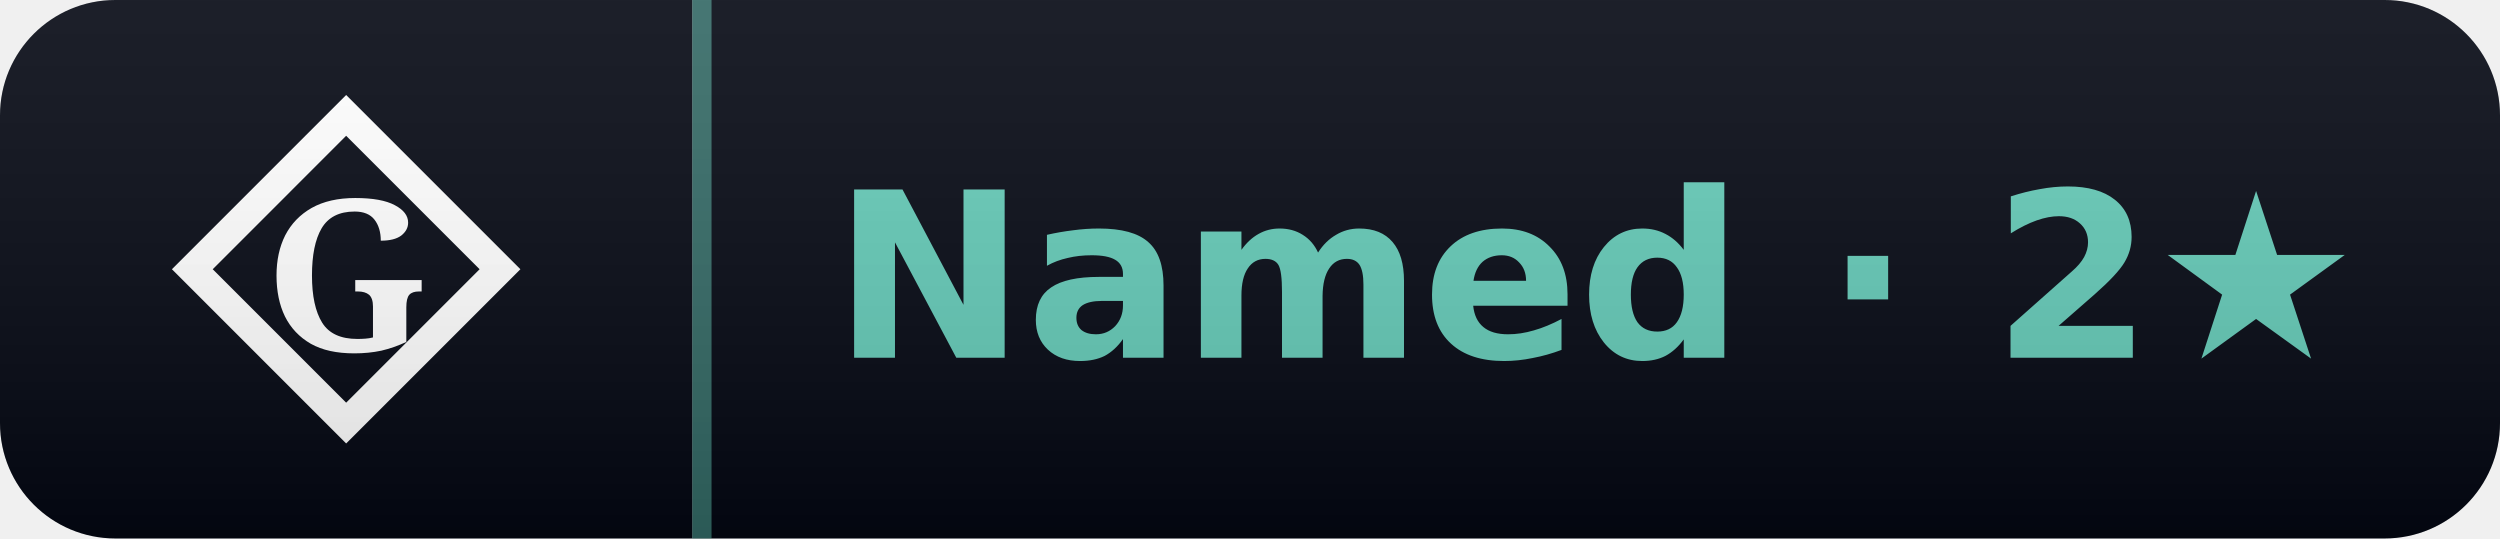
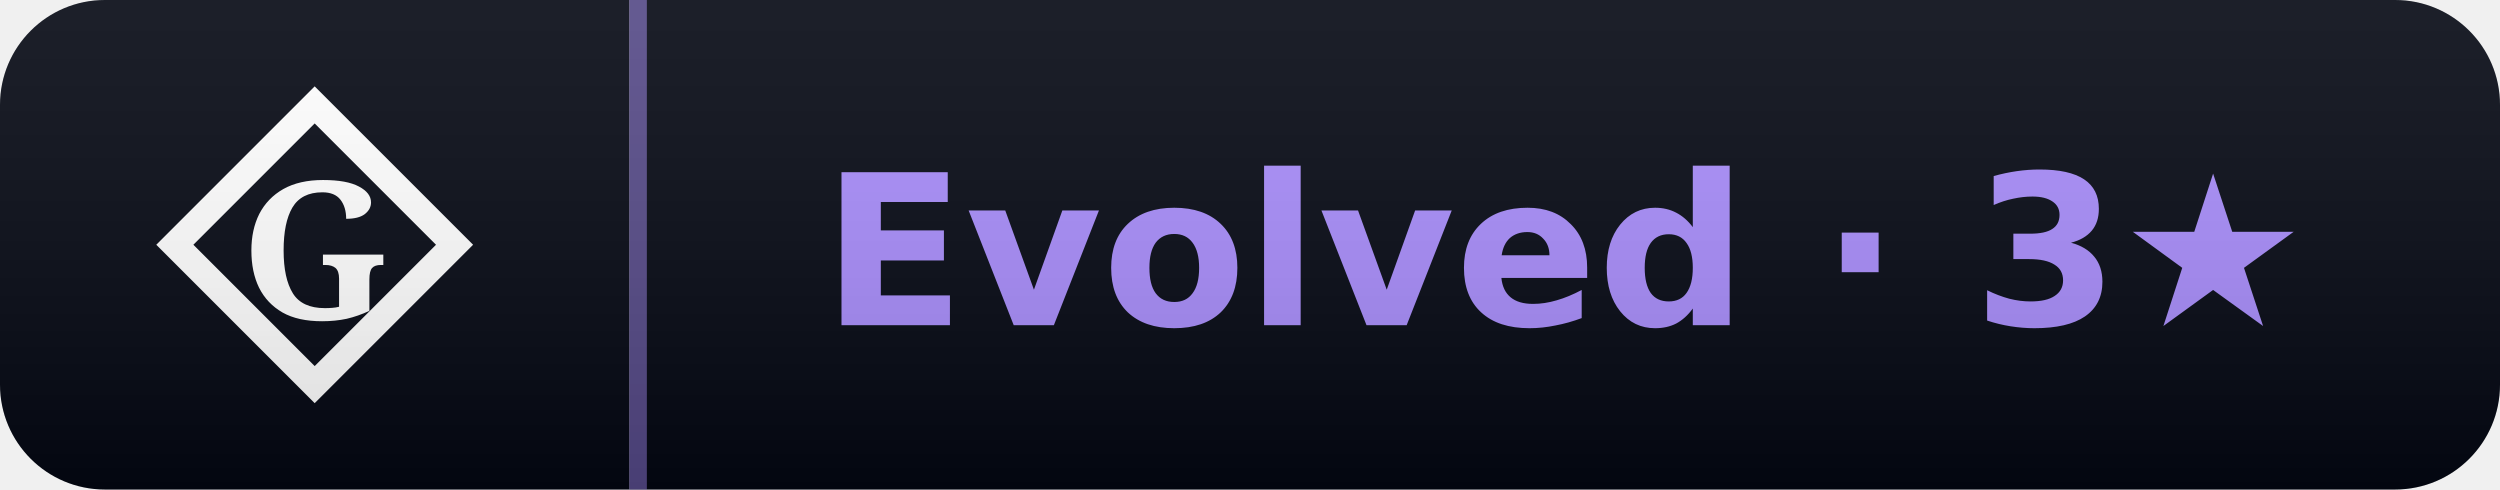
- <svg xmlns="http://www.w3.org/2000/svg" width="130" height="28" viewBox="0 0 130 28" role="img" aria-label="Gaia rank: Named (2 stars)">
+ <svg xmlns="http://www.w3.org/2000/svg" width="143" height="28" viewBox="0 0 143 28" role="img" aria-label="Gaia rank: Evolved (3 stars)">
  <linearGradient id="sh" x2="0" y2="100%">
    <stop offset="0" stop-color="#fff" stop-opacity=".10" />
    <stop offset="1" stop-opacity=".14" />
  </linearGradient>
  <clipPath id="rc">
-     <rect width="130" height="28" rx="6" fill="#fff" />
+     <rect width="143" height="28" rx="6" fill="#fff" />
  </clipPath>
  <g clip-path="url(#rc)">
    <rect width="36" height="28" fill="#030712" />
-     <rect x="36.0" width="94.0" height="28" fill="#030712" />
-     <rect x="36.0" width="1" height="28" fill="rgba(99,202,183,0.5)" />
+     <rect x="36.0" width="107.0" height="28" fill="#030712" />
+     <rect x="36.0" width="1" height="28" fill="rgba(167,139,250,0.5)" />
    <path d="M 18.0 6 L 26.0 14 L 18.0 22 L 10.0 14 Z" fill="none" stroke="#ffffff" stroke-width="1.5" stroke-linejoin="miter" />
    <text x="18.0" y="14" font-family="EB Garamond, Georgia, serif" font-weight="600" font-size="11" fill="#ffffff" text-anchor="middle" dominant-baseline="central">G</text>
-     <text x="83.0" y="18.6" font-family="Verdana,DejaVu Sans,sans-serif" font-size="12" font-weight="700" text-anchor="middle" fill="#63cab7">Named · 2★</text>
-     <rect width="130" height="28" fill="url(#sh)" />
+     <text x="89.5" y="18.6" font-family="Verdana,DejaVu Sans,sans-serif" font-size="12" font-weight="700" text-anchor="middle" fill="#a78bfa">Evolved · 3★</text>
+     <rect width="143" height="28" fill="url(#sh)" />
  </g>
</svg>
